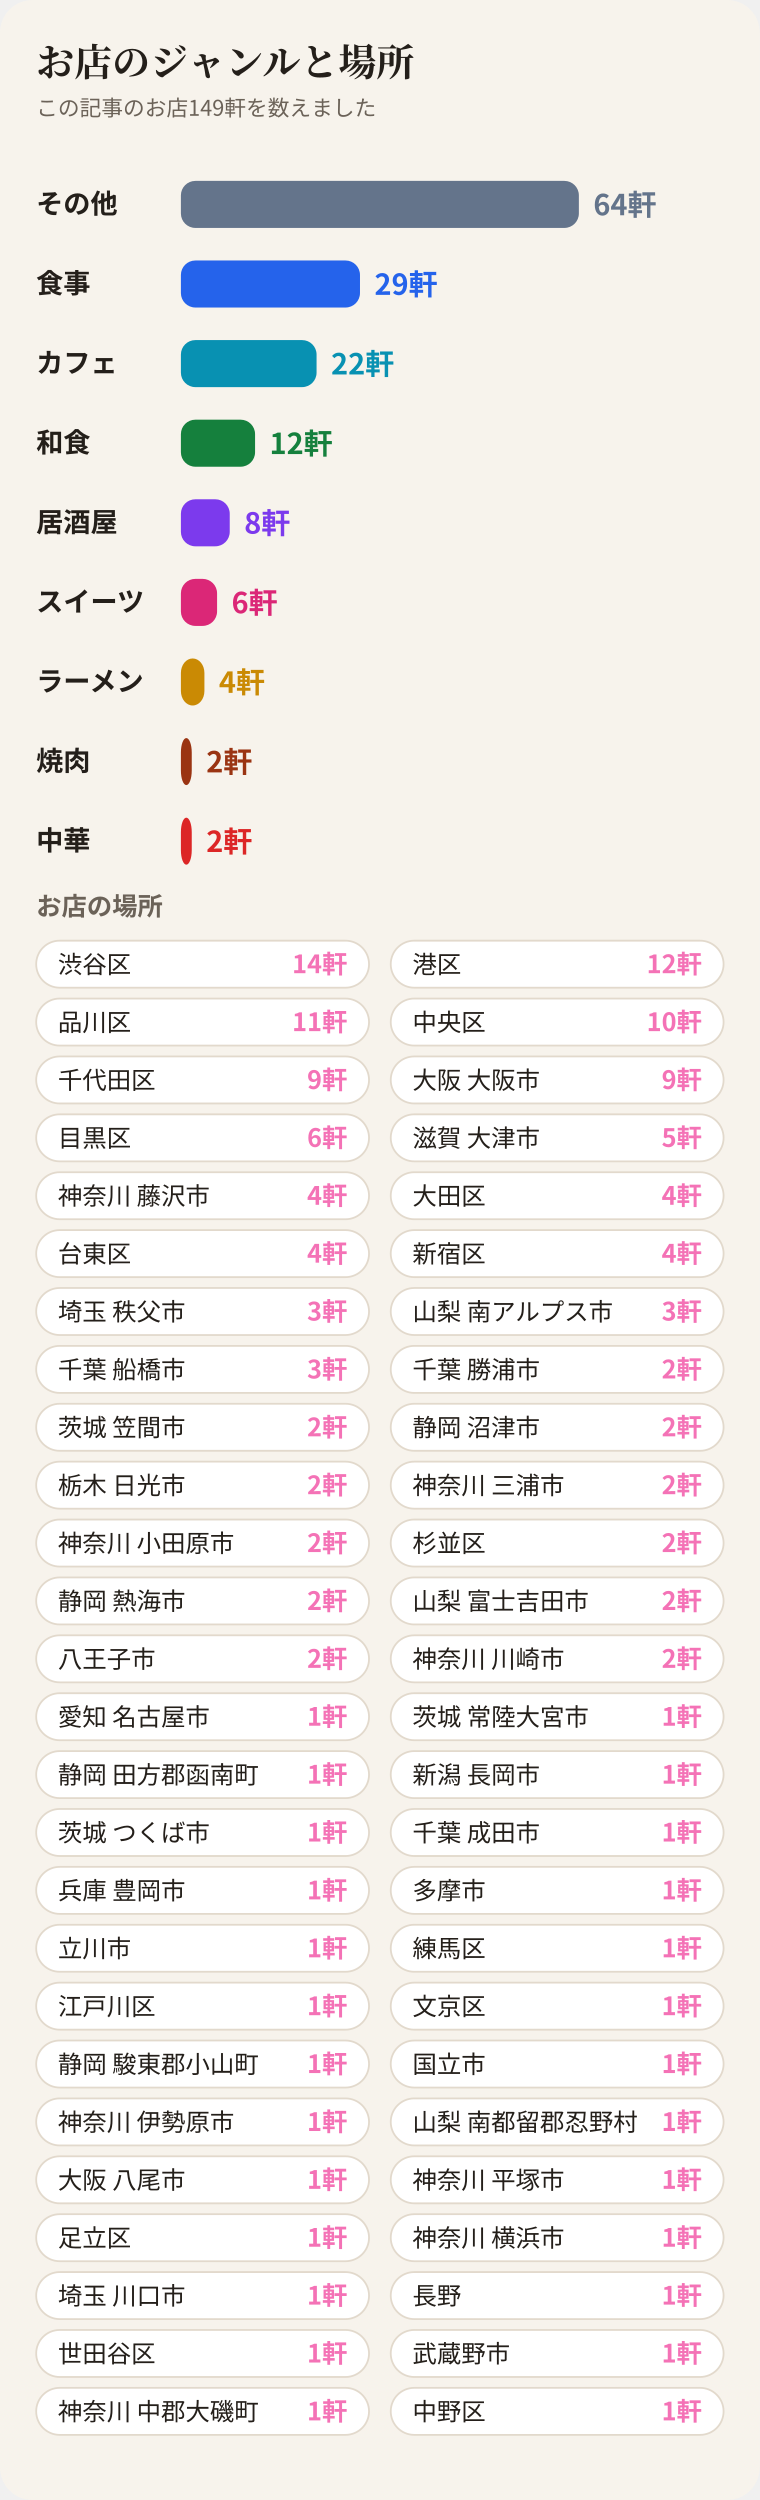
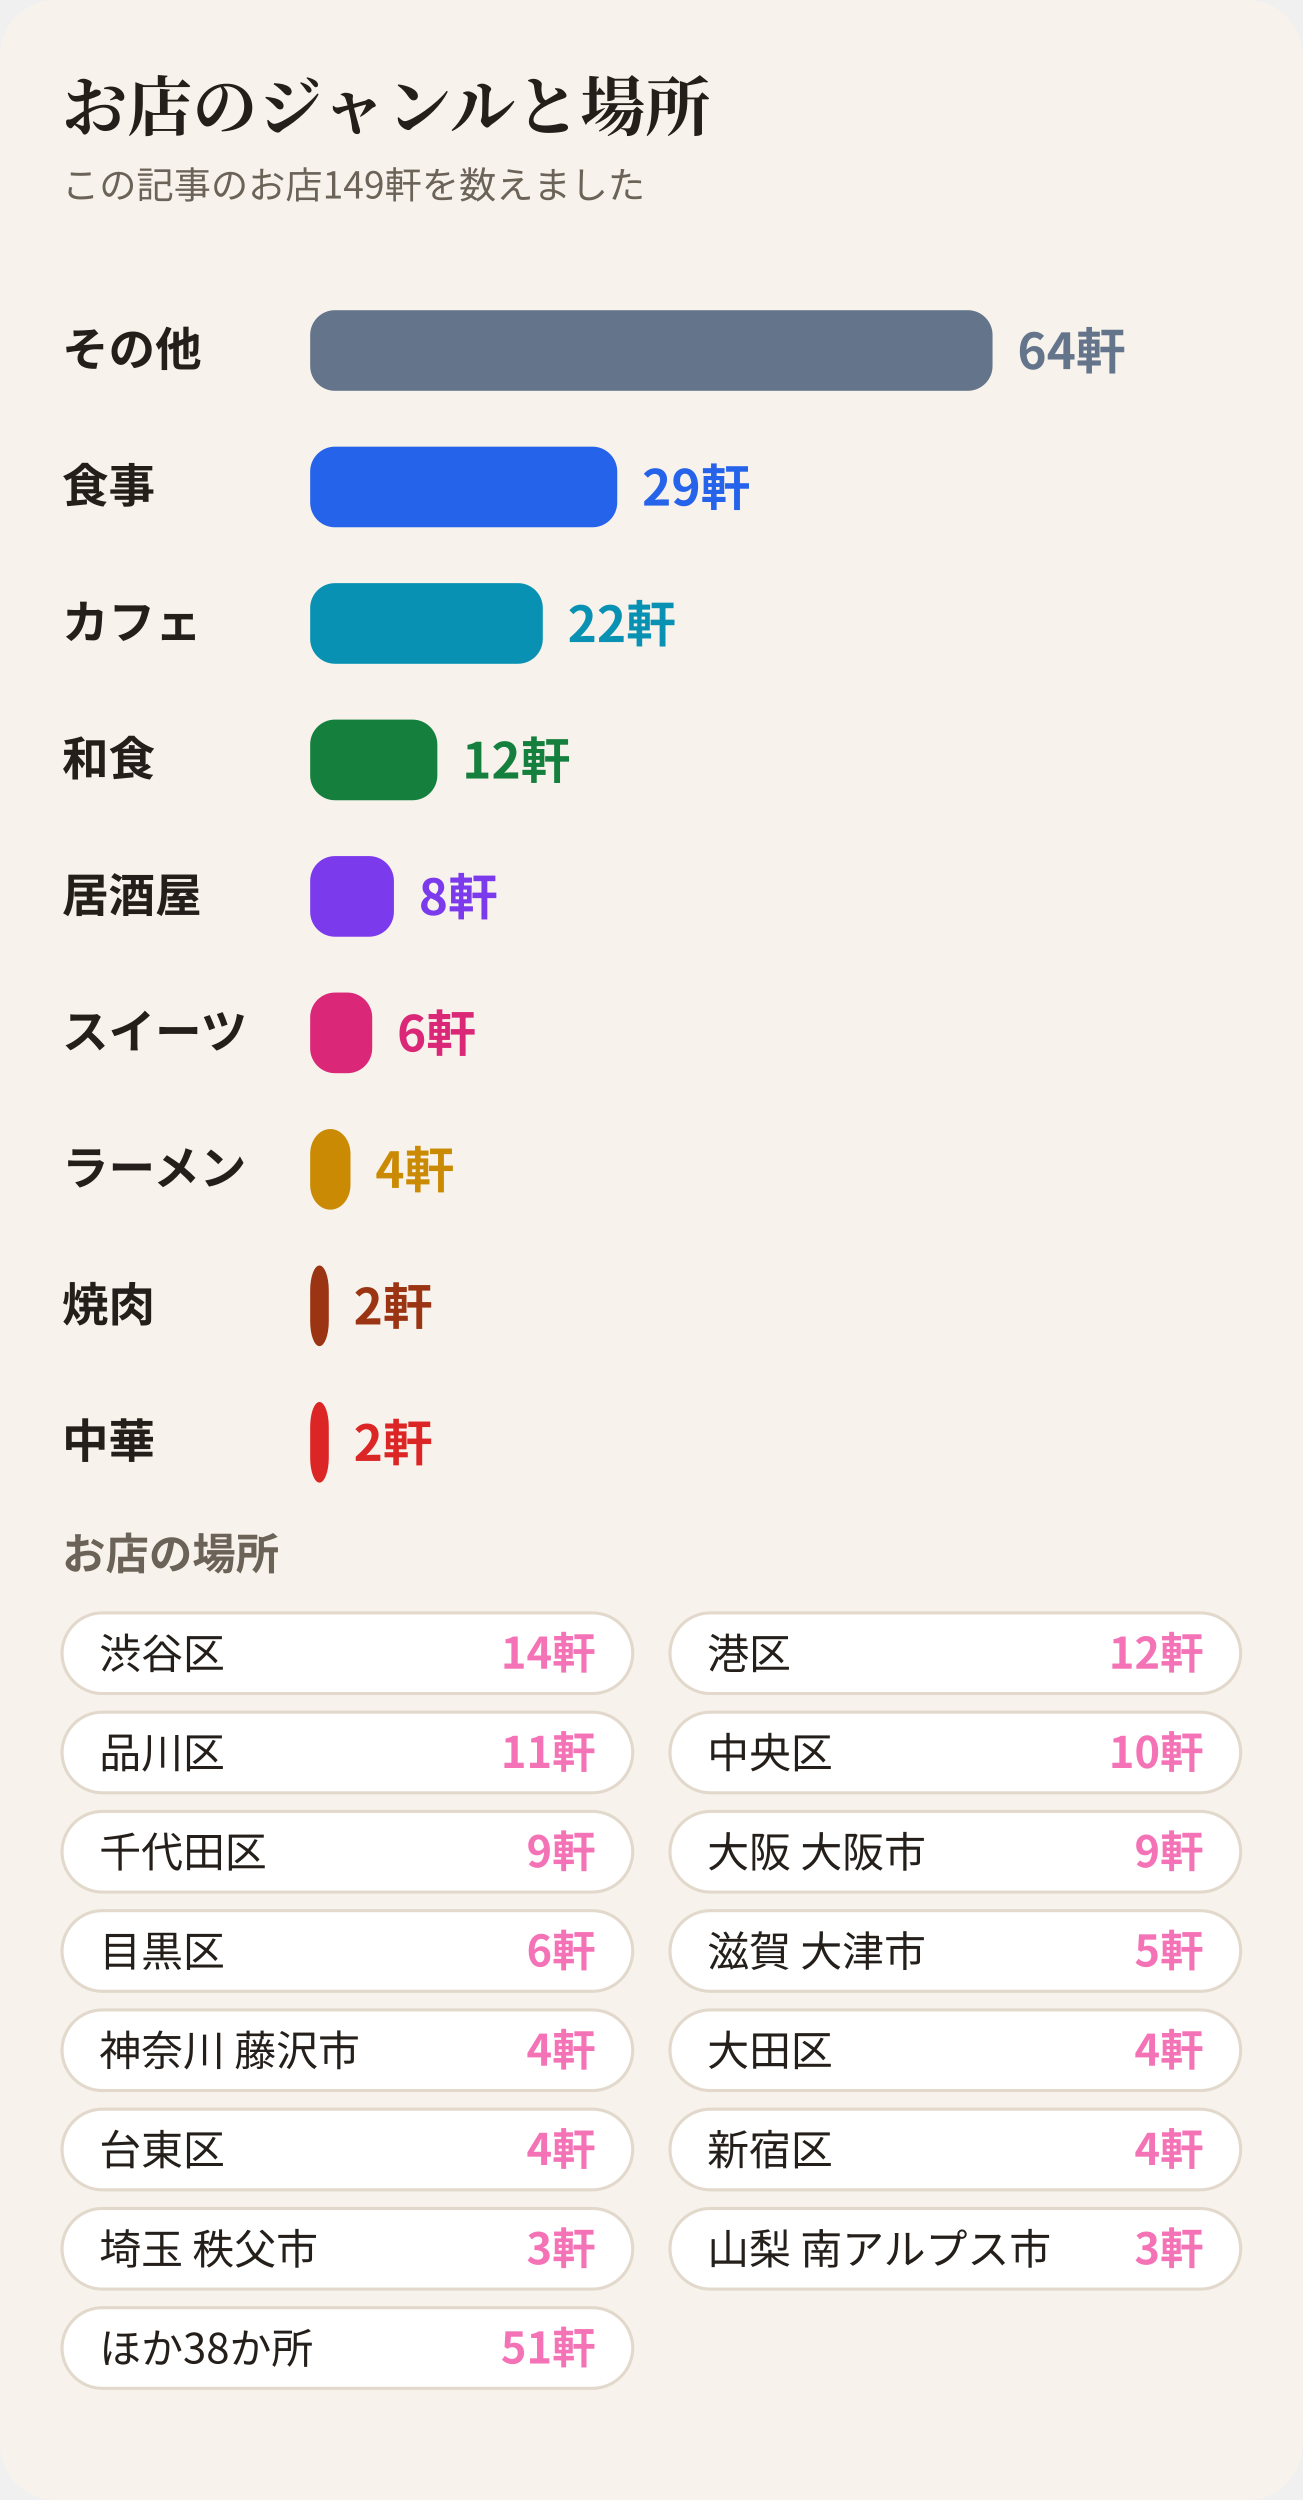
- <svg xmlns="http://www.w3.org/2000/svg" viewBox="0 0 420 1382" width="420" height="1382" font-family="'Hiragino Sans','Noto Sans CJK JP','Noto Sans JP',sans-serif">
-   <rect width="420" height="1382" rx="18" fill="#F7F3EC" />
+ <svg xmlns="http://www.w3.org/2000/svg" viewBox="0 0 420 806" width="420" height="806" font-family="'Hiragino Sans','Noto Sans CJK JP','Noto Sans JP',sans-serif">
+   <rect width="420" height="806" rx="18" fill="#F7F3EC" />
  <text x="20" y="42" font-size="21" font-weight="800" fill="#241F1A" font-family="'Hiragino Mincho ProN','Noto Serif CJK JP','Noto Serif JP',serif">お店のジャンルと場所</text>
  <text x="20" y="64" font-size="12" fill="#6B6258">この記事のお店149軒を数えました</text>
  <text x="20" y="118" font-size="15" font-weight="700" fill="#241F1A">その他</text>
  <rect x="100" y="100" width="220" height="26" rx="8" fill="#64748b" />
  <text x="328" y="119" font-size="16" font-weight="800" fill="#64748b">64軒</text>
  <text x="20" y="162" font-size="15" font-weight="700" fill="#241F1A">食事</text>
  <rect x="100" y="144" width="99" height="26" rx="8" fill="#2563eb" />
  <text x="207" y="163" font-size="16" font-weight="800" fill="#2563eb">29軒</text>
  <text x="20" y="206" font-size="15" font-weight="700" fill="#241F1A">カフェ</text>
  <rect x="100" y="188" width="75" height="26" rx="8" fill="#0891b2" />
  <text x="183" y="207" font-size="16" font-weight="800" fill="#0891b2">22軒</text>
  <text x="20" y="250" font-size="15" font-weight="700" fill="#241F1A">和食</text>
  <rect x="100" y="232" width="41" height="26" rx="8" fill="#15803d" />
  <text x="149" y="251" font-size="16" font-weight="800" fill="#15803d">12軒</text>
  <text x="20" y="294" font-size="15" font-weight="700" fill="#241F1A">居酒屋</text>
  <rect x="100" y="276" width="27" height="26" rx="8" fill="#7c3aed" />
  <text x="135" y="295" font-size="16" font-weight="800" fill="#7c3aed">8軒</text>
  <text x="20" y="338" font-size="15" font-weight="700" fill="#241F1A">スイーツ</text>
  <rect x="100" y="320" width="20" height="26" rx="8" fill="#db2777" />
  <text x="128" y="339" font-size="16" font-weight="800" fill="#db2777">6軒</text>
  <text x="20" y="382" font-size="15" font-weight="700" fill="#241F1A">ラーメン</text>
  <rect x="100" y="364" width="13" height="26" rx="8" fill="#ca8a04" />
  <text x="121" y="383" font-size="16" font-weight="800" fill="#ca8a04">4軒</text>
  <text x="20" y="426" font-size="15" font-weight="700" fill="#241F1A">焼肉</text>
  <rect x="100" y="408" width="6" height="26" rx="8" fill="#9a3412" />
  <text x="114" y="427" font-size="16" font-weight="800" fill="#9a3412">2軒</text>
  <text x="20" y="470" font-size="15" font-weight="700" fill="#241F1A">中華</text>
  <rect x="100" y="452" width="6" height="26" rx="8" fill="#dc2626" />
  <text x="114" y="471" font-size="16" font-weight="800" fill="#dc2626">2軒</text>
  <text x="20" y="506" font-size="14" font-weight="700" fill="#6B6258">お店の場所</text>
  <rect x="20" y="520" width="184" height="26" rx="13" fill="#fff" stroke="#E2D9CC" />
  <text x="32" y="538" font-size="13.5" fill="#241F1A">渋谷区</text>
  <text x="192" y="538" font-size="14" font-weight="800" text-anchor="end" fill="#f472b6">14軒</text>
  <rect x="216" y="520" width="184" height="26" rx="13" fill="#fff" stroke="#E2D9CC" />
  <text x="228" y="538" font-size="13.5" fill="#241F1A">港区</text>
  <text x="388" y="538" font-size="14" font-weight="800" text-anchor="end" fill="#f472b6">12軒</text>
  <rect x="20" y="552" width="184" height="26" rx="13" fill="#fff" stroke="#E2D9CC" />
  <text x="32" y="570" font-size="13.5" fill="#241F1A">品川区</text>
  <text x="192" y="570" font-size="14" font-weight="800" text-anchor="end" fill="#f472b6">11軒</text>
  <rect x="216" y="552" width="184" height="26" rx="13" fill="#fff" stroke="#E2D9CC" />
  <text x="228" y="570" font-size="13.5" fill="#241F1A">中央区</text>
  <text x="388" y="570" font-size="14" font-weight="800" text-anchor="end" fill="#f472b6">10軒</text>
  <rect x="20" y="584" width="184" height="26" rx="13" fill="#fff" stroke="#E2D9CC" />
  <text x="32" y="602" font-size="13.5" fill="#241F1A">千代田区</text>
  <text x="192" y="602" font-size="14" font-weight="800" text-anchor="end" fill="#f472b6">9軒</text>
  <rect x="216" y="584" width="184" height="26" rx="13" fill="#fff" stroke="#E2D9CC" />
  <text x="228" y="602" font-size="13.5" fill="#241F1A">大阪 大阪市</text>
  <text x="388" y="602" font-size="14" font-weight="800" text-anchor="end" fill="#f472b6">9軒</text>
  <rect x="20" y="616" width="184" height="26" rx="13" fill="#fff" stroke="#E2D9CC" />
  <text x="32" y="634" font-size="13.5" fill="#241F1A">目黒区</text>
  <text x="192" y="634" font-size="14" font-weight="800" text-anchor="end" fill="#f472b6">6軒</text>
  <rect x="216" y="616" width="184" height="26" rx="13" fill="#fff" stroke="#E2D9CC" />
  <text x="228" y="634" font-size="13.5" fill="#241F1A">滋賀 大津市</text>
  <text x="388" y="634" font-size="14" font-weight="800" text-anchor="end" fill="#f472b6">5軒</text>
  <rect x="20" y="648" width="184" height="26" rx="13" fill="#fff" stroke="#E2D9CC" />
  <text x="32" y="666" font-size="13.5" fill="#241F1A">神奈川 藤沢市</text>
  <text x="192" y="666" font-size="14" font-weight="800" text-anchor="end" fill="#f472b6">4軒</text>
  <rect x="216" y="648" width="184" height="26" rx="13" fill="#fff" stroke="#E2D9CC" />
  <text x="228" y="666" font-size="13.5" fill="#241F1A">大田区</text>
  <text x="388" y="666" font-size="14" font-weight="800" text-anchor="end" fill="#f472b6">4軒</text>
  <rect x="20" y="680" width="184" height="26" rx="13" fill="#fff" stroke="#E2D9CC" />
  <text x="32" y="698" font-size="13.5" fill="#241F1A">台東区</text>
  <text x="192" y="698" font-size="14" font-weight="800" text-anchor="end" fill="#f472b6">4軒</text>
  <rect x="216" y="680" width="184" height="26" rx="13" fill="#fff" stroke="#E2D9CC" />
  <text x="228" y="698" font-size="13.5" fill="#241F1A">新宿区</text>
  <text x="388" y="698" font-size="14" font-weight="800" text-anchor="end" fill="#f472b6">4軒</text>
  <rect x="20" y="712" width="184" height="26" rx="13" fill="#fff" stroke="#E2D9CC" />
  <text x="32" y="730" font-size="13.5" fill="#241F1A">埼玉 秩父市</text>
  <text x="192" y="730" font-size="14" font-weight="800" text-anchor="end" fill="#f472b6">3軒</text>
  <rect x="216" y="712" width="184" height="26" rx="13" fill="#fff" stroke="#E2D9CC" />
  <text x="228" y="730" font-size="13.5" fill="#241F1A">山梨 南アルプス市</text>
  <text x="388" y="730" font-size="14" font-weight="800" text-anchor="end" fill="#f472b6">3軒</text>
  <rect x="20" y="744" width="184" height="26" rx="13" fill="#fff" stroke="#E2D9CC" />
-   <text x="32" y="762" font-size="13.5" fill="#241F1A">千葉 船橋市</text>
-   <text x="192" y="762" font-size="14" font-weight="800" text-anchor="end" fill="#f472b6">3軒</text>
-   <rect x="216" y="744" width="184" height="26" rx="13" fill="#fff" stroke="#E2D9CC" />
-   <text x="228" y="762" font-size="13.5" fill="#241F1A">千葉 勝浦市</text>
-   <text x="388" y="762" font-size="14" font-weight="800" text-anchor="end" fill="#f472b6">2軒</text>
-   <rect x="20" y="776" width="184" height="26" rx="13" fill="#fff" stroke="#E2D9CC" />
-   <text x="32" y="794" font-size="13.5" fill="#241F1A">茨城 笠間市</text>
-   <text x="192" y="794" font-size="14" font-weight="800" text-anchor="end" fill="#f472b6">2軒</text>
-   <rect x="216" y="776" width="184" height="26" rx="13" fill="#fff" stroke="#E2D9CC" />
-   <text x="228" y="794" font-size="13.5" fill="#241F1A">静岡 沼津市</text>
-   <text x="388" y="794" font-size="14" font-weight="800" text-anchor="end" fill="#f472b6">2軒</text>
-   <rect x="20" y="808" width="184" height="26" rx="13" fill="#fff" stroke="#E2D9CC" />
-   <text x="32" y="826" font-size="13.5" fill="#241F1A">栃木 日光市</text>
-   <text x="192" y="826" font-size="14" font-weight="800" text-anchor="end" fill="#f472b6">2軒</text>
-   <rect x="216" y="808" width="184" height="26" rx="13" fill="#fff" stroke="#E2D9CC" />
-   <text x="228" y="826" font-size="13.5" fill="#241F1A">神奈川 三浦市</text>
-   <text x="388" y="826" font-size="14" font-weight="800" text-anchor="end" fill="#f472b6">2軒</text>
-   <rect x="20" y="840" width="184" height="26" rx="13" fill="#fff" stroke="#E2D9CC" />
-   <text x="32" y="858" font-size="13.5" fill="#241F1A">神奈川 小田原市</text>
-   <text x="192" y="858" font-size="14" font-weight="800" text-anchor="end" fill="#f472b6">2軒</text>
-   <rect x="216" y="840" width="184" height="26" rx="13" fill="#fff" stroke="#E2D9CC" />
-   <text x="228" y="858" font-size="13.5" fill="#241F1A">杉並区</text>
-   <text x="388" y="858" font-size="14" font-weight="800" text-anchor="end" fill="#f472b6">2軒</text>
-   <rect x="20" y="872" width="184" height="26" rx="13" fill="#fff" stroke="#E2D9CC" />
-   <text x="32" y="890" font-size="13.5" fill="#241F1A">静岡 熱海市</text>
-   <text x="192" y="890" font-size="14" font-weight="800" text-anchor="end" fill="#f472b6">2軒</text>
-   <rect x="216" y="872" width="184" height="26" rx="13" fill="#fff" stroke="#E2D9CC" />
-   <text x="228" y="890" font-size="13.5" fill="#241F1A">山梨 富士吉田市</text>
-   <text x="388" y="890" font-size="14" font-weight="800" text-anchor="end" fill="#f472b6">2軒</text>
-   <rect x="20" y="904" width="184" height="26" rx="13" fill="#fff" stroke="#E2D9CC" />
-   <text x="32" y="922" font-size="13.5" fill="#241F1A">八王子市</text>
-   <text x="192" y="922" font-size="14" font-weight="800" text-anchor="end" fill="#f472b6">2軒</text>
-   <rect x="216" y="904" width="184" height="26" rx="13" fill="#fff" stroke="#E2D9CC" />
-   <text x="228" y="922" font-size="13.5" fill="#241F1A">神奈川 川崎市</text>
-   <text x="388" y="922" font-size="14" font-weight="800" text-anchor="end" fill="#f472b6">2軒</text>
-   <rect x="20" y="936" width="184" height="26" rx="13" fill="#fff" stroke="#E2D9CC" />
-   <text x="32" y="954" font-size="13.5" fill="#241F1A">愛知 名古屋市</text>
-   <text x="192" y="954" font-size="14" font-weight="800" text-anchor="end" fill="#f472b6">1軒</text>
-   <rect x="216" y="936" width="184" height="26" rx="13" fill="#fff" stroke="#E2D9CC" />
-   <text x="228" y="954" font-size="13.5" fill="#241F1A">茨城 常陸大宮市</text>
-   <text x="388" y="954" font-size="14" font-weight="800" text-anchor="end" fill="#f472b6">1軒</text>
-   <rect x="20" y="968" width="184" height="26" rx="13" fill="#fff" stroke="#E2D9CC" />
-   <text x="32" y="986" font-size="13.5" fill="#241F1A">静岡 田方郡函南町</text>
-   <text x="192" y="986" font-size="14" font-weight="800" text-anchor="end" fill="#f472b6">1軒</text>
-   <rect x="216" y="968" width="184" height="26" rx="13" fill="#fff" stroke="#E2D9CC" />
-   <text x="228" y="986" font-size="13.5" fill="#241F1A">新潟 長岡市</text>
-   <text x="388" y="986" font-size="14" font-weight="800" text-anchor="end" fill="#f472b6">1軒</text>
-   <rect x="20" y="1000" width="184" height="26" rx="13" fill="#fff" stroke="#E2D9CC" />
-   <text x="32" y="1018" font-size="13.5" fill="#241F1A">茨城 つくば市</text>
-   <text x="192" y="1018" font-size="14" font-weight="800" text-anchor="end" fill="#f472b6">1軒</text>
-   <rect x="216" y="1000" width="184" height="26" rx="13" fill="#fff" stroke="#E2D9CC" />
-   <text x="228" y="1018" font-size="13.5" fill="#241F1A">千葉 成田市</text>
-   <text x="388" y="1018" font-size="14" font-weight="800" text-anchor="end" fill="#f472b6">1軒</text>
-   <rect x="20" y="1032" width="184" height="26" rx="13" fill="#fff" stroke="#E2D9CC" />
-   <text x="32" y="1050" font-size="13.5" fill="#241F1A">兵庫 豊岡市</text>
-   <text x="192" y="1050" font-size="14" font-weight="800" text-anchor="end" fill="#f472b6">1軒</text>
-   <rect x="216" y="1032" width="184" height="26" rx="13" fill="#fff" stroke="#E2D9CC" />
-   <text x="228" y="1050" font-size="13.5" fill="#241F1A">多摩市</text>
-   <text x="388" y="1050" font-size="14" font-weight="800" text-anchor="end" fill="#f472b6">1軒</text>
-   <rect x="20" y="1064" width="184" height="26" rx="13" fill="#fff" stroke="#E2D9CC" />
-   <text x="32" y="1082" font-size="13.5" fill="#241F1A">立川市</text>
-   <text x="192" y="1082" font-size="14" font-weight="800" text-anchor="end" fill="#f472b6">1軒</text>
-   <rect x="216" y="1064" width="184" height="26" rx="13" fill="#fff" stroke="#E2D9CC" />
-   <text x="228" y="1082" font-size="13.5" fill="#241F1A">練馬区</text>
-   <text x="388" y="1082" font-size="14" font-weight="800" text-anchor="end" fill="#f472b6">1軒</text>
-   <rect x="20" y="1096" width="184" height="26" rx="13" fill="#fff" stroke="#E2D9CC" />
-   <text x="32" y="1114" font-size="13.5" fill="#241F1A">江戸川区</text>
-   <text x="192" y="1114" font-size="14" font-weight="800" text-anchor="end" fill="#f472b6">1軒</text>
-   <rect x="216" y="1096" width="184" height="26" rx="13" fill="#fff" stroke="#E2D9CC" />
-   <text x="228" y="1114" font-size="13.5" fill="#241F1A">文京区</text>
-   <text x="388" y="1114" font-size="14" font-weight="800" text-anchor="end" fill="#f472b6">1軒</text>
-   <rect x="20" y="1128" width="184" height="26" rx="13" fill="#fff" stroke="#E2D9CC" />
-   <text x="32" y="1146" font-size="13.5" fill="#241F1A">静岡 駿東郡小山町</text>
-   <text x="192" y="1146" font-size="14" font-weight="800" text-anchor="end" fill="#f472b6">1軒</text>
-   <rect x="216" y="1128" width="184" height="26" rx="13" fill="#fff" stroke="#E2D9CC" />
-   <text x="228" y="1146" font-size="13.5" fill="#241F1A">国立市</text>
-   <text x="388" y="1146" font-size="14" font-weight="800" text-anchor="end" fill="#f472b6">1軒</text>
-   <rect x="20" y="1160" width="184" height="26" rx="13" fill="#fff" stroke="#E2D9CC" />
-   <text x="32" y="1178" font-size="13.5" fill="#241F1A">神奈川 伊勢原市</text>
-   <text x="192" y="1178" font-size="14" font-weight="800" text-anchor="end" fill="#f472b6">1軒</text>
-   <rect x="216" y="1160" width="184" height="26" rx="13" fill="#fff" stroke="#E2D9CC" />
-   <text x="228" y="1178" font-size="13.5" fill="#241F1A">山梨 南都留郡忍野村</text>
-   <text x="388" y="1178" font-size="14" font-weight="800" text-anchor="end" fill="#f472b6">1軒</text>
-   <rect x="20" y="1192" width="184" height="26" rx="13" fill="#fff" stroke="#E2D9CC" />
-   <text x="32" y="1210" font-size="13.5" fill="#241F1A">大阪 八尾市</text>
-   <text x="192" y="1210" font-size="14" font-weight="800" text-anchor="end" fill="#f472b6">1軒</text>
-   <rect x="216" y="1192" width="184" height="26" rx="13" fill="#fff" stroke="#E2D9CC" />
-   <text x="228" y="1210" font-size="13.5" fill="#241F1A">神奈川 平塚市</text>
-   <text x="388" y="1210" font-size="14" font-weight="800" text-anchor="end" fill="#f472b6">1軒</text>
-   <rect x="20" y="1224" width="184" height="26" rx="13" fill="#fff" stroke="#E2D9CC" />
-   <text x="32" y="1242" font-size="13.5" fill="#241F1A">足立区</text>
-   <text x="192" y="1242" font-size="14" font-weight="800" text-anchor="end" fill="#f472b6">1軒</text>
-   <rect x="216" y="1224" width="184" height="26" rx="13" fill="#fff" stroke="#E2D9CC" />
-   <text x="228" y="1242" font-size="13.5" fill="#241F1A">神奈川 横浜市</text>
-   <text x="388" y="1242" font-size="14" font-weight="800" text-anchor="end" fill="#f472b6">1軒</text>
-   <rect x="20" y="1256" width="184" height="26" rx="13" fill="#fff" stroke="#E2D9CC" />
-   <text x="32" y="1274" font-size="13.5" fill="#241F1A">埼玉 川口市</text>
-   <text x="192" y="1274" font-size="14" font-weight="800" text-anchor="end" fill="#f472b6">1軒</text>
-   <rect x="216" y="1256" width="184" height="26" rx="13" fill="#fff" stroke="#E2D9CC" />
-   <text x="228" y="1274" font-size="13.5" fill="#241F1A">長野</text>
-   <text x="388" y="1274" font-size="14" font-weight="800" text-anchor="end" fill="#f472b6">1軒</text>
-   <rect x="20" y="1288" width="184" height="26" rx="13" fill="#fff" stroke="#E2D9CC" />
-   <text x="32" y="1306" font-size="13.5" fill="#241F1A">世田谷区</text>
-   <text x="192" y="1306" font-size="14" font-weight="800" text-anchor="end" fill="#f472b6">1軒</text>
-   <rect x="216" y="1288" width="184" height="26" rx="13" fill="#fff" stroke="#E2D9CC" />
-   <text x="228" y="1306" font-size="13.5" fill="#241F1A">武蔵野市</text>
-   <text x="388" y="1306" font-size="14" font-weight="800" text-anchor="end" fill="#f472b6">1軒</text>
-   <rect x="20" y="1320" width="184" height="26" rx="13" fill="#fff" stroke="#E2D9CC" />
-   <text x="32" y="1338" font-size="13.5" fill="#241F1A">神奈川 中郡大磯町</text>
-   <text x="192" y="1338" font-size="14" font-weight="800" text-anchor="end" fill="#f472b6">1軒</text>
-   <rect x="216" y="1320" width="184" height="26" rx="13" fill="#fff" stroke="#E2D9CC" />
-   <text x="228" y="1338" font-size="13.5" fill="#241F1A">中野区</text>
-   <text x="388" y="1338" font-size="14" font-weight="800" text-anchor="end" fill="#f472b6">1軒</text>
+   <text x="32" y="762" font-size="13.5" fill="#241F1A">ほか38か所</text>
+   <text x="192" y="762" font-size="14" font-weight="800" text-anchor="end" fill="#f472b6">51軒</text>
</svg>
